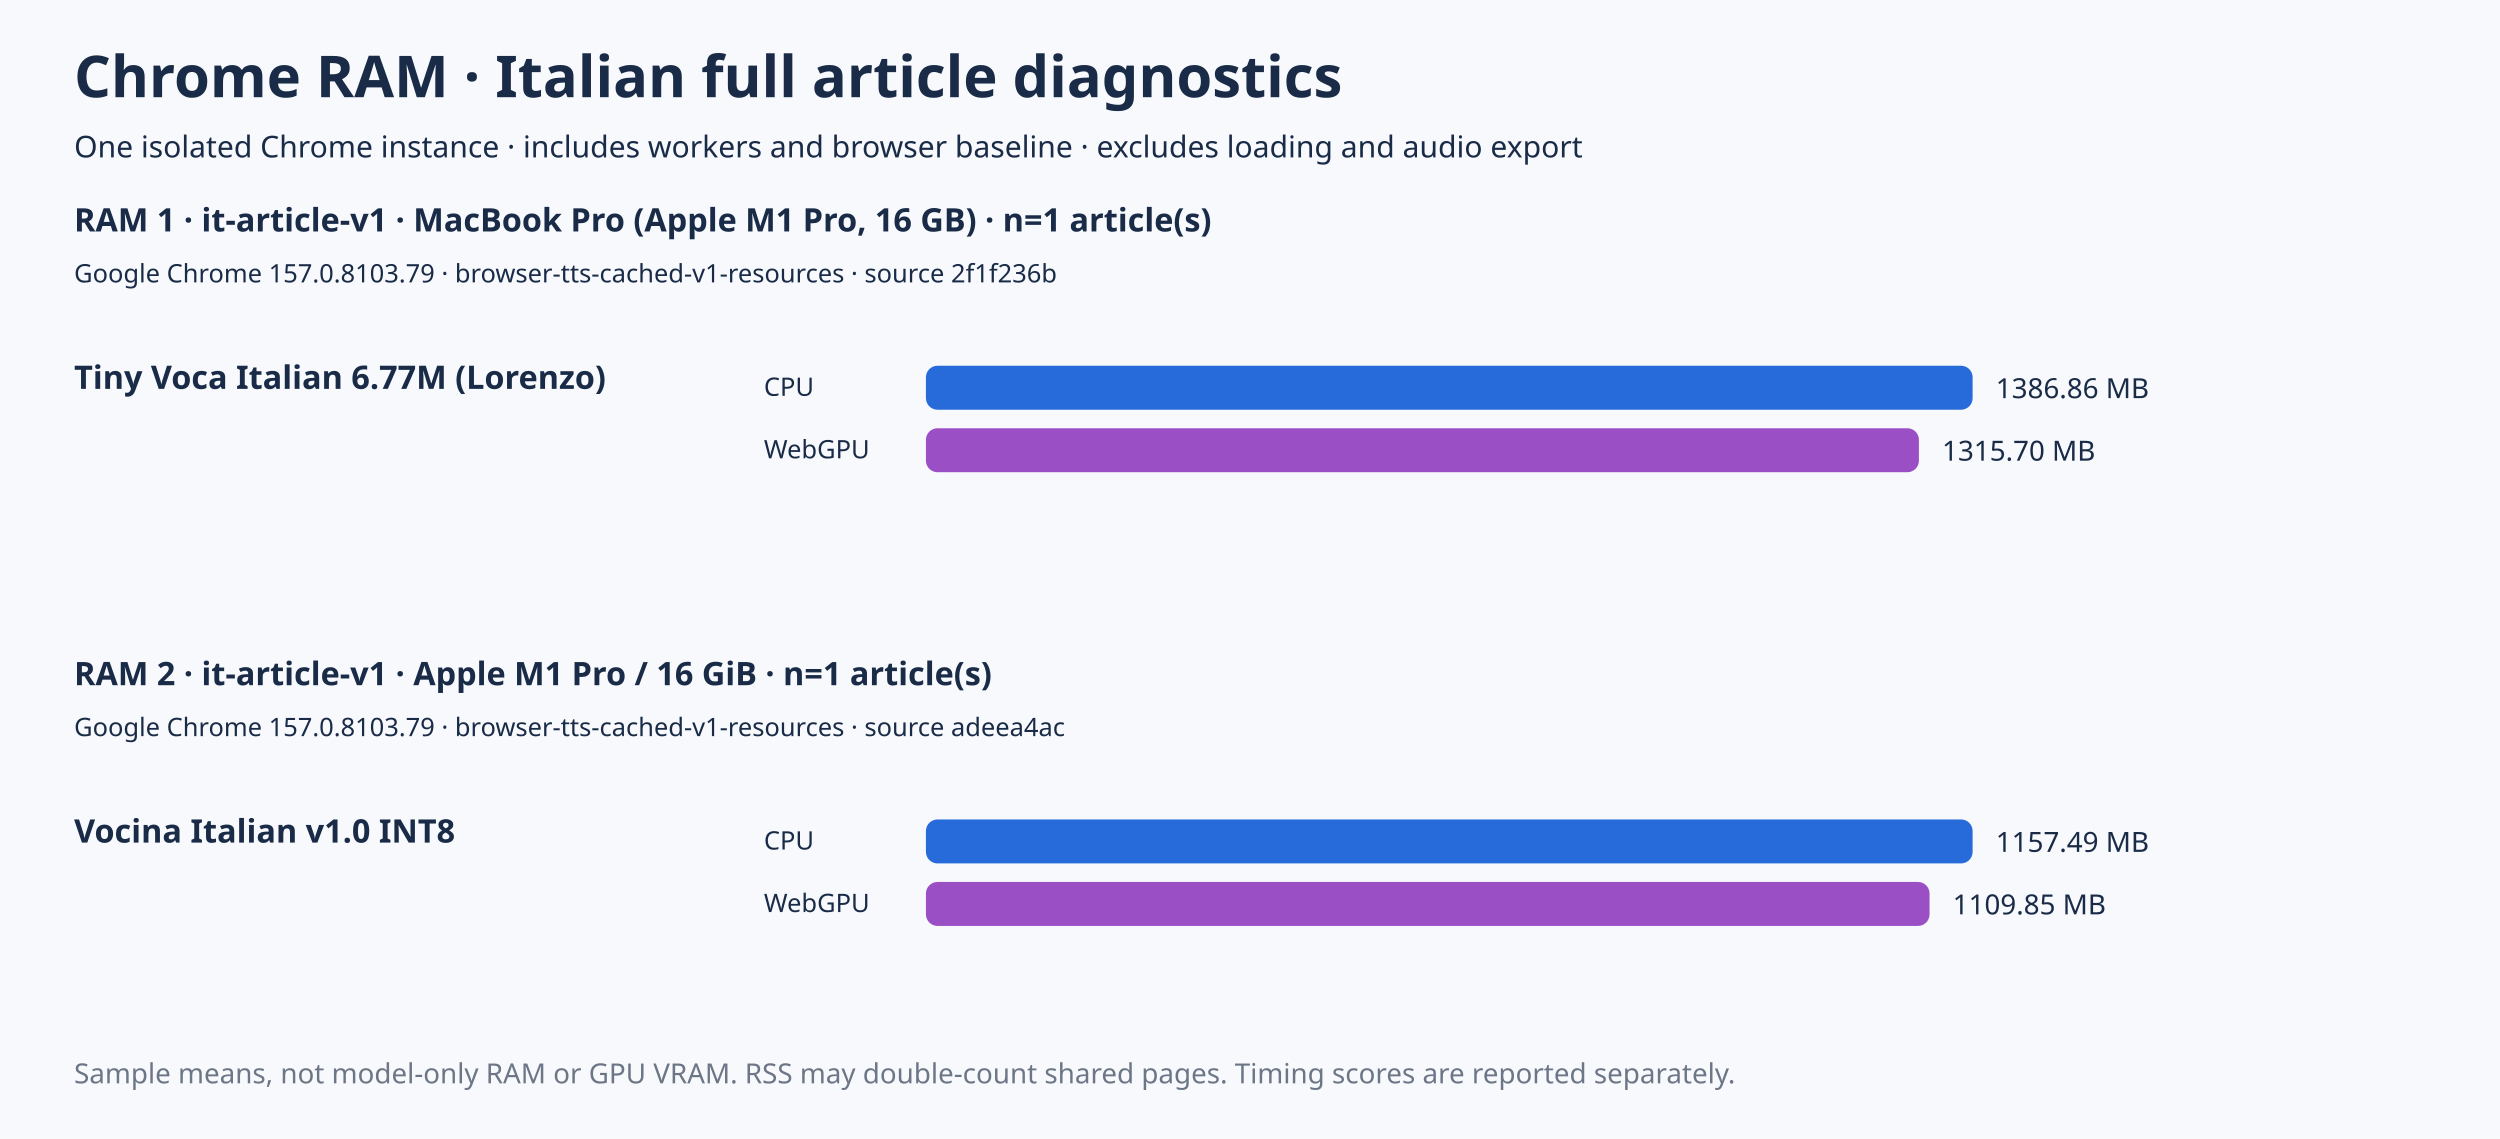
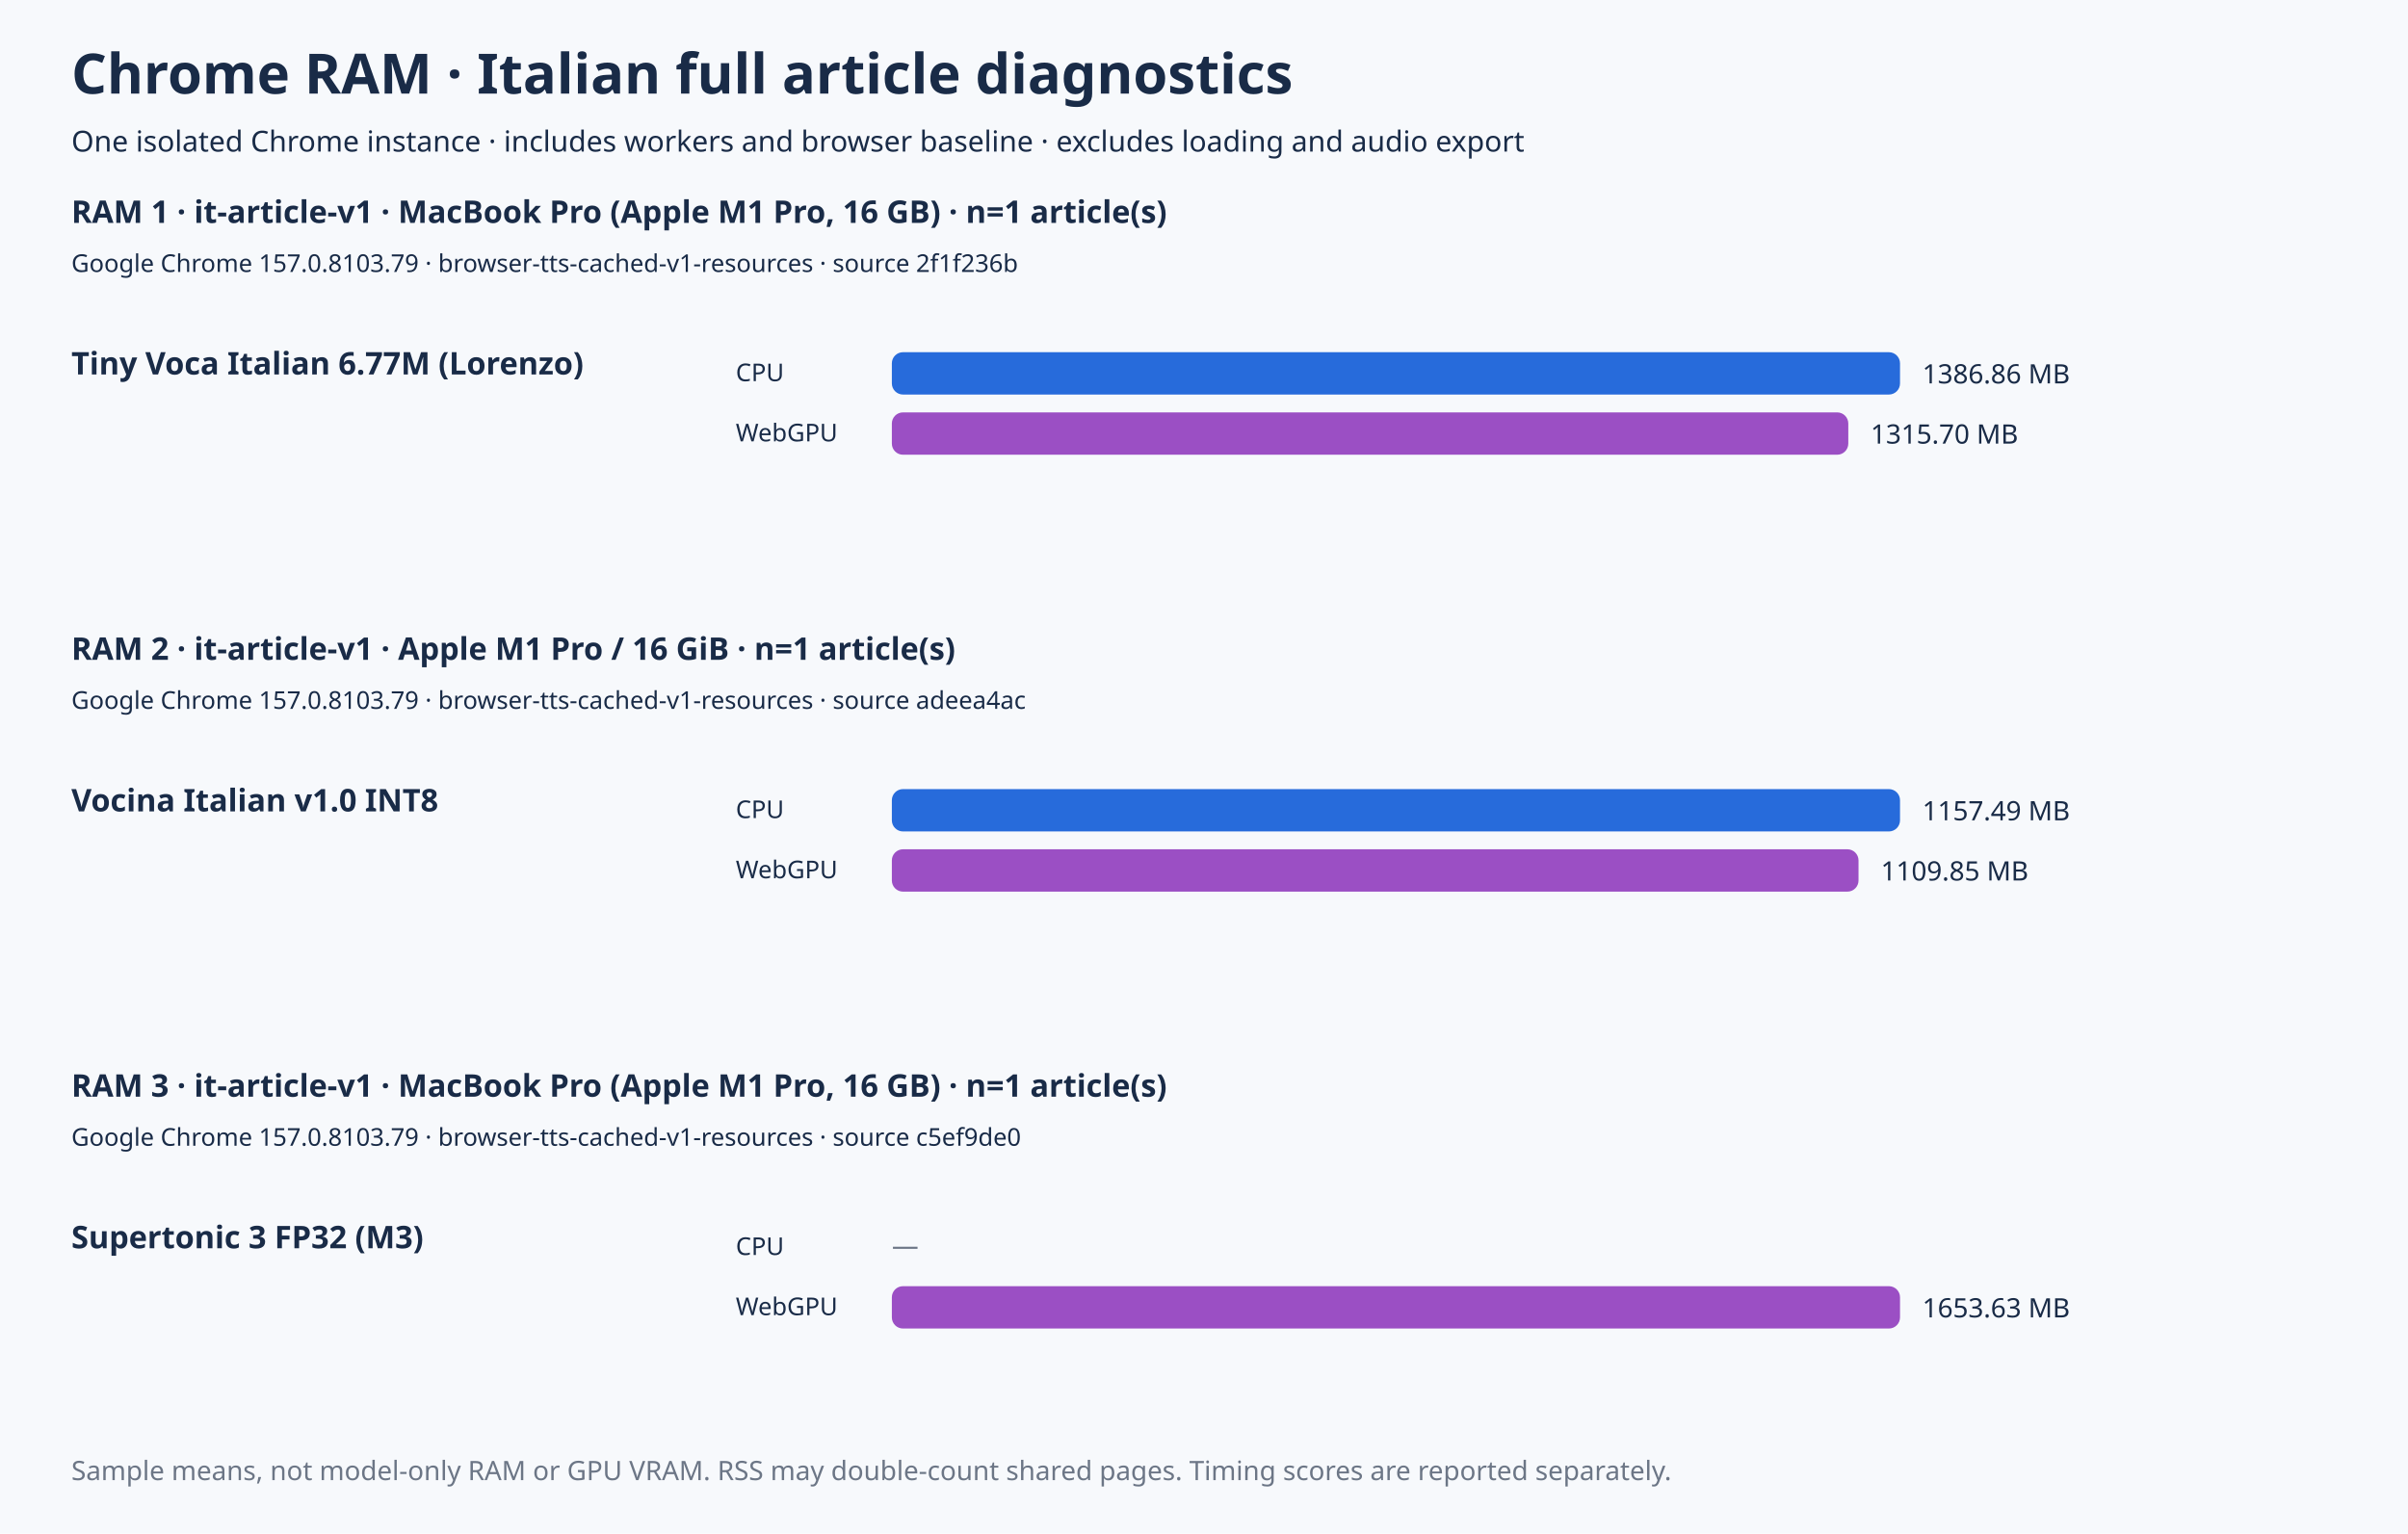
- <svg xmlns="http://www.w3.org/2000/svg" width="1080" height="492" viewBox="0 0 1080 492" role="img" aria-labelledby="title desc">
+ <svg xmlns="http://www.w3.org/2000/svg" width="1080" height="688" viewBox="0 0 1080 688" role="img" aria-labelledby="title desc">
  <rect width="100%" height="100%" fill="#f7f9fc" />
  <g font-family="system-ui,sans-serif" fill="#192b47">
    <text x="32" y="42" font-size="25" font-weight="700">Chrome RAM · Italian full article diagnostics</text>
    <text x="32" y="68" font-size="13">One isolated Chrome instance · includes workers and browser baseline · excludes loading and audio export</text>
    <text x="32" y="100" font-size="14" font-weight="700">RAM 1 · it-article-v1 · MacBook Pro (Apple M1 Pro, 16 GB) · n=1 article(s)</text>
    <text x="32" y="122" font-size="11">Google Chrome 157.0.8103.79 · browser-tts-cached-v1-resources · source 2f1f236b</text>
    <text x="32" y="168" font-size="14" font-weight="600">Tiny Voca Italian 6.77M (Lorenzo)</text>
    <text x="330" y="171" font-size="11">CPU</text>
    <rect x="400" y="158" width="452.17" height="19" rx="5" fill="#276bdb" />
    <text x="862.17" y="172" font-size="12">1386.86 MB</text>
    <text x="330" y="198" font-size="11">WebGPU</text>
    <rect x="400" y="185" width="428.97" height="19" rx="5" fill="#9b4fc4" />
    <text x="838.97" y="199" font-size="12">1315.70 MB</text>
    <text x="32" y="296" font-size="14" font-weight="700">RAM 2 · it-article-v1 · Apple M1 Pro / 16 GiB · n=1 article(s)</text>
    <text x="32" y="318" font-size="11">Google Chrome 157.0.8103.79 · browser-tts-cached-v1-resources · source adeea4ac</text>
    <text x="32" y="364" font-size="14" font-weight="600">Vocina Italian v1.0 INT8</text>
    <text x="330" y="367" font-size="11">CPU</text>
    <rect x="400" y="354" width="452.17" height="19" rx="5" fill="#276bdb" />
    <text x="862.17" y="368" font-size="12">1157.49 MB</text>
    <text x="330" y="394" font-size="11">WebGPU</text>
    <rect x="400" y="381" width="433.56" height="19" rx="5" fill="#9b4fc4" />
    <text x="843.56" y="395" font-size="12">1109.85 MB</text>
-     <text x="32" y="468" font-size="12" fill="#6c7686">Sample means, not model-only RAM or GPU VRAM. RSS may double-count shared pages. Timing scores are reported separately.</text>
+     <text x="32" y="492" font-size="14" font-weight="700">RAM 3 · it-article-v1 · MacBook Pro (Apple M1 Pro, 16 GB) · n=1 article(s)</text>
+     <text x="32" y="514" font-size="11">Google Chrome 157.0.8103.79 · browser-tts-cached-v1-resources · source c5ef9de0</text>
+     <text x="32" y="560" font-size="14" font-weight="600">Supertonic 3 FP32 (M3)</text>
+     <text x="330" y="563" font-size="11">CPU</text>
+     <text x="400" y="563" font-size="12" fill="#6c7686">—</text>
+     <text x="330" y="590" font-size="11">WebGPU</text>
+     <rect x="400" y="577" width="452.17" height="19" rx="5" fill="#9b4fc4" />
+     <text x="862.17" y="591" font-size="12">1653.63 MB</text>
+     <text x="32" y="664" font-size="12" fill="#6c7686">Sample means, not model-only RAM or GPU VRAM. RSS may double-count shared pages. Timing scores are reported separately.</text>
  </g>
</svg>
